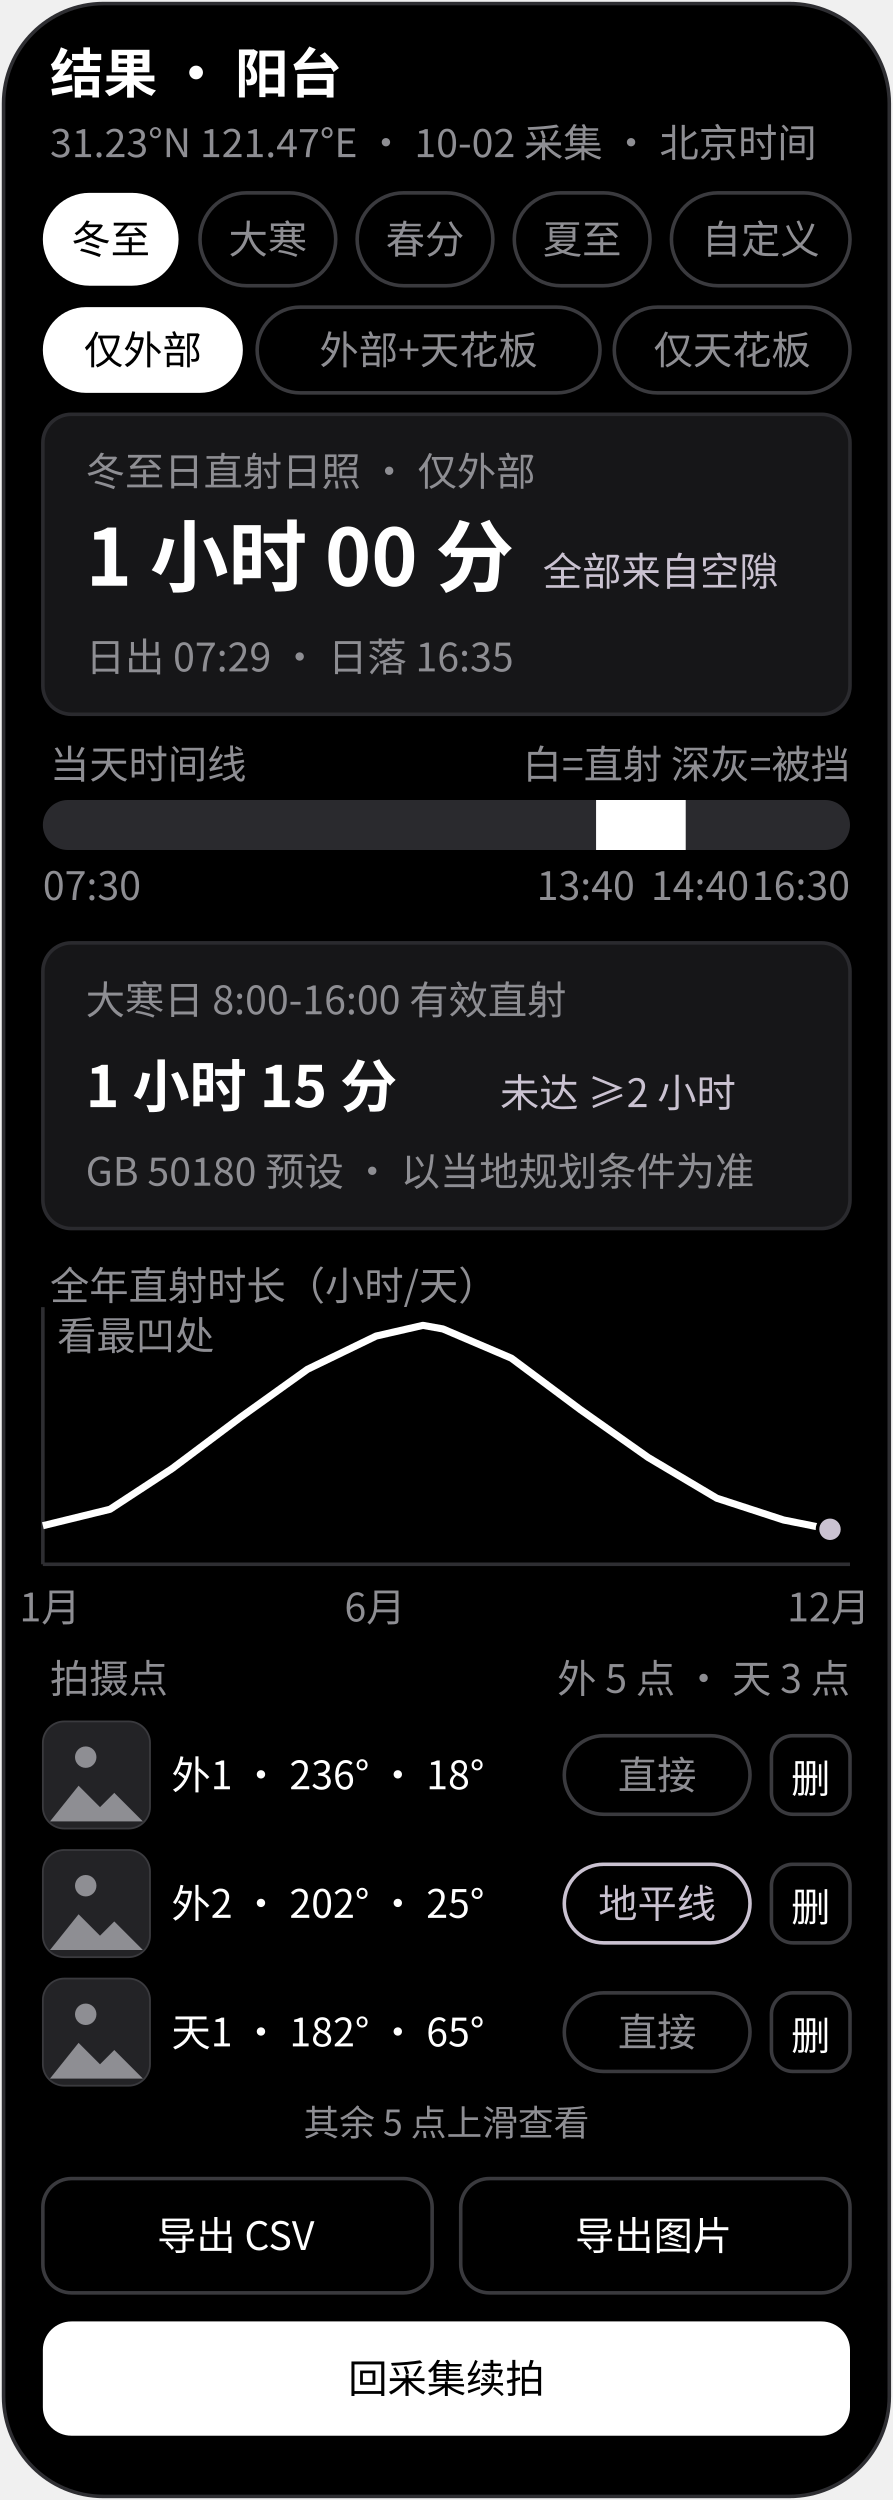
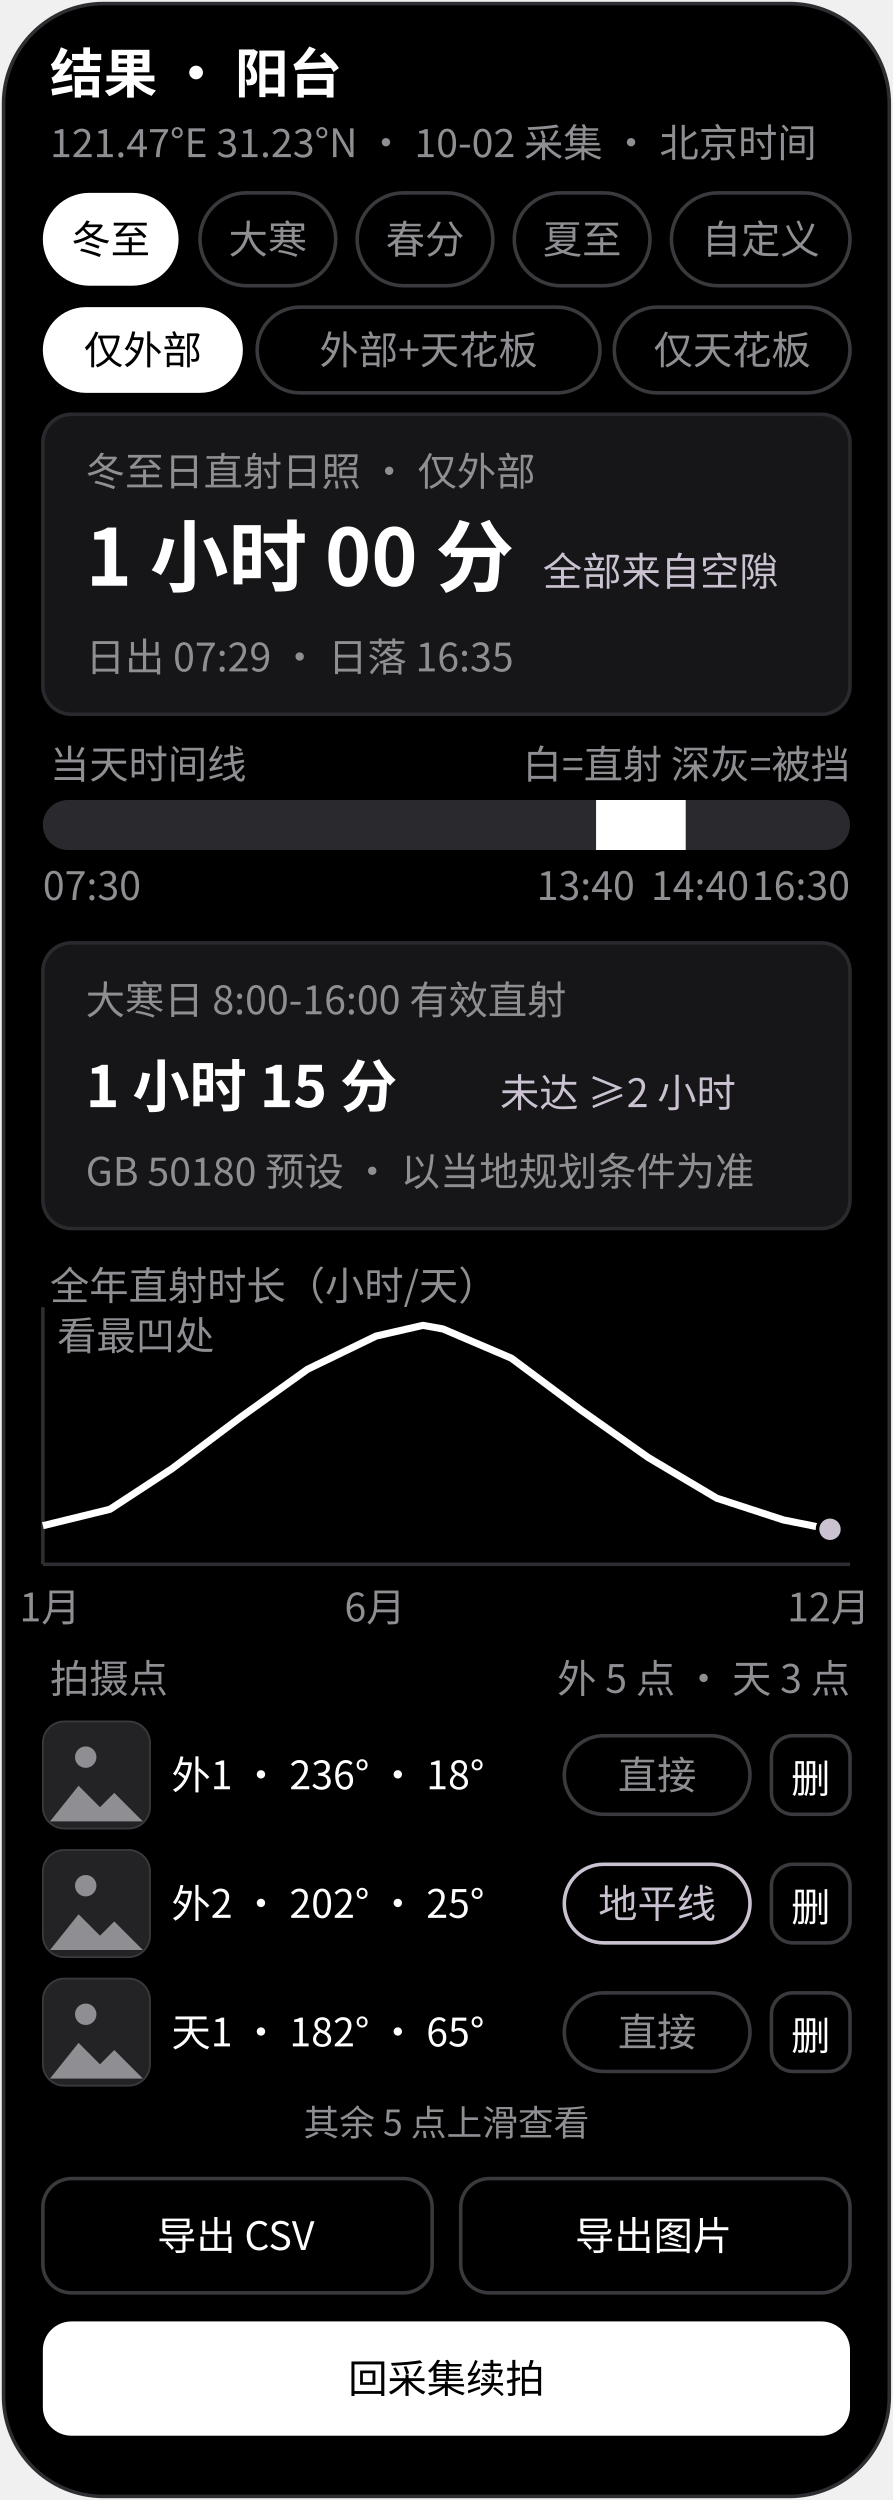
<svg xmlns="http://www.w3.org/2000/svg" viewBox="0 0 250 700" width="500" height="1400" font-family="'PingFang SC','Noto Sans CJK SC','Microsoft YaHei',sans-serif" role="img">
  <rect x="1" y="1" width="248" height="698" rx="28" fill="#000000" stroke="#2E2E32" stroke-width="1" />
  <text x="14" y="26" font-size="15" font-weight="600" fill="#FFFFFF">结果 · 阳台</text>
-   <text x="14" y="44" font-size="11" fill="#8E8E93">31.23°N 121.47°E · 10-02 采集 · 北京时间</text>
+   <text x="14" y="44" font-size="11" fill="#8E8E93">121.47°E 31.23°N · 10-02 采集 · 北京时间</text>
  <rect x="12" y="54" width="38" height="26" rx="13" fill="#FFFFFF" />
  <text x="31" y="71" font-size="11" fill="#000000" text-anchor="middle">冬至</text>
  <rect x="56" y="54" width="38" height="26" rx="13" fill="none" stroke="#3A3A3E" stroke-width="1" />
  <text x="75" y="71" font-size="11" fill="#8E8E93" text-anchor="middle">大寒</text>
  <rect x="100" y="54" width="38" height="26" rx="13" fill="none" stroke="#3A3A3E" stroke-width="1" />
  <text x="119" y="71" font-size="11" fill="#8E8E93" text-anchor="middle">春分</text>
  <rect x="144" y="54" width="38" height="26" rx="13" fill="none" stroke="#3A3A3E" stroke-width="1" />
  <text x="163" y="71" font-size="11" fill="#8E8E93" text-anchor="middle">夏至</text>
  <rect x="188" y="54" width="50" height="26" rx="13" fill="none" stroke="#3A3A3E" stroke-width="1" />
  <text x="213" y="71" font-size="11" fill="#8E8E93" text-anchor="middle">自定义</text>
  <rect x="12" y="86" width="56" height="24" rx="12" fill="#FFFFFF" />
  <text x="40" y="102" font-size="11" fill="#000000" text-anchor="middle">仅外部</text>
  <rect x="72" y="86" width="96" height="24" rx="12" fill="none" stroke="#3A3A3E" stroke-width="1" />
  <text x="120" y="102" font-size="11" fill="#8E8E93" text-anchor="middle">外部+天花板</text>
  <rect x="172" y="86" width="66" height="24" rx="12" fill="none" stroke="#3A3A3E" stroke-width="1" />
  <text x="205" y="102" font-size="11" fill="#8E8E93" text-anchor="middle">仅天花板</text>
  <rect x="12" y="116" width="226" height="84" rx="8" fill="#161618" stroke="#2A2A2E" stroke-width="1" />
  <text x="24" y="136" font-size="11" fill="#8E8E93">冬至日直射日照 · 仅外部</text>
  <text x="24" y="164" font-size="22" font-weight="600" fill="#FFFFFF">1 小时 00 分</text>
  <text x="152" y="164" font-size="11" fill="#CAC2D1">全部来自空隙</text>
  <text x="24" y="188" font-size="11" fill="#8E8E93">日出 07:29 · 日落 16:35</text>
  <text x="14" y="218" font-size="11" fill="#8E8E93">当天时间线</text>
  <text x="238" y="218" font-size="11" fill="#8E8E93" text-anchor="end">白=直射 深灰=被挡</text>
  <rect x="12" y="224" width="226" height="14" rx="7" fill="#2A2A2E" />
  <rect x="166.9" y="224" width="25.1" height="14" fill="#FFFFFF" />
  <text x="12" y="252" font-size="11" fill="#8E8E93">07:30</text>
  <text x="164" y="252" font-size="11" fill="#8E8E93" text-anchor="middle">13:40</text>
  <text x="196" y="252" font-size="11" fill="#8E8E93" text-anchor="middle">14:40</text>
  <text x="238" y="252" font-size="11" fill="#8E8E93" text-anchor="end">16:30</text>
  <rect x="12" y="264" width="226" height="80" rx="8" fill="#161618" stroke="#2A2A2E" stroke-width="1" />
  <text x="24" y="284" font-size="11" fill="#8E8E93">大寒日 8:00-16:00 有效直射</text>
  <text x="24" y="310" font-size="16" font-weight="600" fill="#FFFFFF">1 小时 15 分</text>
  <text x="140" y="310" font-size="11" fill="#CAC2D1">未达 ≥2 小时</text>
  <text x="24" y="332" font-size="11" fill="#8E8E93">GB 50180 预设 · 以当地规划条件为准</text>
  <text x="14" y="364" font-size="11" fill="#8E8E93">全年直射时长（小时/天）</text>
  <line x1="12" y1="438" x2="238" y2="438" stroke="#2E2E32" stroke-width="1" />
  <line x1="12" y1="366" x2="12" y2="438" stroke="#2E2E32" stroke-width="1" />
  <polyline points="12,427.2 30.8,422.6 48.2,411.2 67.4,396.8 86.1,383.4 105.3,374.1 118.4,371.1 124,372.1 143.2,380.3 162.5,394.7 181.5,408.1 200.7,419.5 219.4,425.6 232.4,428.2" fill="none" stroke="#FFFFFF" stroke-width="2" stroke-linejoin="round" />
  <circle cx="232.4" cy="428.2" r="3.5" fill="#CAC2D1" stroke="#000000" stroke-width="1" />
  <text x="16" y="378" font-size="11" fill="#8E8E93">看最凹处</text>
  <text x="14" y="454" font-size="11" fill="#8E8E93" text-anchor="middle">1月</text>
  <text x="105" y="454" font-size="11" fill="#8E8E93" text-anchor="middle">6月</text>
  <text x="232" y="454" font-size="11" fill="#8E8E93" text-anchor="middle">12月</text>
  <text x="14" y="474" font-size="11" fill="#8E8E93">拍摄点</text>
  <text x="238" y="474" font-size="11" fill="#8E8E93" text-anchor="end">外 5 点 · 天 3 点</text>
  <rect x="12" y="482" width="30" height="30" rx="6" fill="#232326" stroke="#3A3A3E" stroke-width="0.5" />
  <circle cx="24" cy="492" r="3" fill="#8E8E93" />
  <path d="M14,510 L22,500 L28,506 L32,502 L40,510 Z" fill="#8E8E93" />
  <text x="48" y="501" font-size="11" fill="#FFFFFF">外1 · 236° · 18°</text>
  <rect x="158" y="486" width="52" height="22" rx="11" fill="none" stroke="#3A3A3E" stroke-width="1" />
  <text x="184" y="501" font-size="11" fill="#8E8E93" text-anchor="middle">直接</text>
  <rect x="216" y="486" width="22" height="22" rx="6" fill="none" stroke="#3A3A3E" stroke-width="1" />
  <text x="227" y="502" font-size="11" fill="#FFFFFF" text-anchor="middle">删</text>
  <rect x="12" y="518" width="30" height="30" rx="6" fill="#232326" stroke="#3A3A3E" stroke-width="0.5" />
  <circle cx="24" cy="528" r="3" fill="#8E8E93" />
  <path d="M14,546 L22,536 L28,542 L32,538 L40,546 Z" fill="#8E8E93" />
  <text x="48" y="537" font-size="11" fill="#FFFFFF">外2 · 202° · 25°</text>
  <rect x="158" y="522" width="52" height="22" rx="11" fill="none" stroke="#CAC2D1" stroke-width="1" />
  <text x="184" y="537" font-size="11" fill="#CAC2D1" text-anchor="middle">地平线</text>
  <rect x="216" y="522" width="22" height="22" rx="6" fill="none" stroke="#3A3A3E" stroke-width="1" />
  <text x="227" y="538" font-size="11" fill="#FFFFFF" text-anchor="middle">删</text>
  <rect x="12" y="554" width="30" height="30" rx="6" fill="#232326" stroke="#3A3A3E" stroke-width="0.5" />
  <circle cx="24" cy="564" r="3" fill="#8E8E93" />
  <path d="M14,582 L22,572 L28,578 L32,574 L40,582 Z" fill="#8E8E93" />
  <text x="48" y="573" font-size="11" fill="#FFFFFF">天1 · 182° · 65°</text>
  <rect x="158" y="558" width="52" height="22" rx="11" fill="none" stroke="#3A3A3E" stroke-width="1" />
  <text x="184" y="573" font-size="11" fill="#8E8E93" text-anchor="middle">直接</text>
  <rect x="216" y="558" width="22" height="22" rx="6" fill="none" stroke="#3A3A3E" stroke-width="1" />
  <text x="227" y="574" font-size="11" fill="#FFFFFF" text-anchor="middle">删</text>
  <text x="125" y="598" font-size="10" fill="#8E8E93" text-anchor="middle">其余 5 点上滑查看</text>
  <rect x="12" y="610" width="109" height="32" rx="8" fill="none" stroke="#3A3A3E" stroke-width="1" />
  <text x="66" y="630" font-size="11" fill="#FFFFFF" text-anchor="middle">导出 CSV</text>
  <rect x="129" y="610" width="109" height="32" rx="8" fill="none" stroke="#3A3A3E" stroke-width="1" />
  <text x="183" y="630" font-size="11" fill="#FFFFFF" text-anchor="middle">导出图片</text>
  <rect x="12" y="650" width="226" height="32" rx="8" fill="#FFFFFF" />
  <text x="125" y="670" font-size="11" fill="#000000" text-anchor="middle">回采集续拍</text>
</svg>
